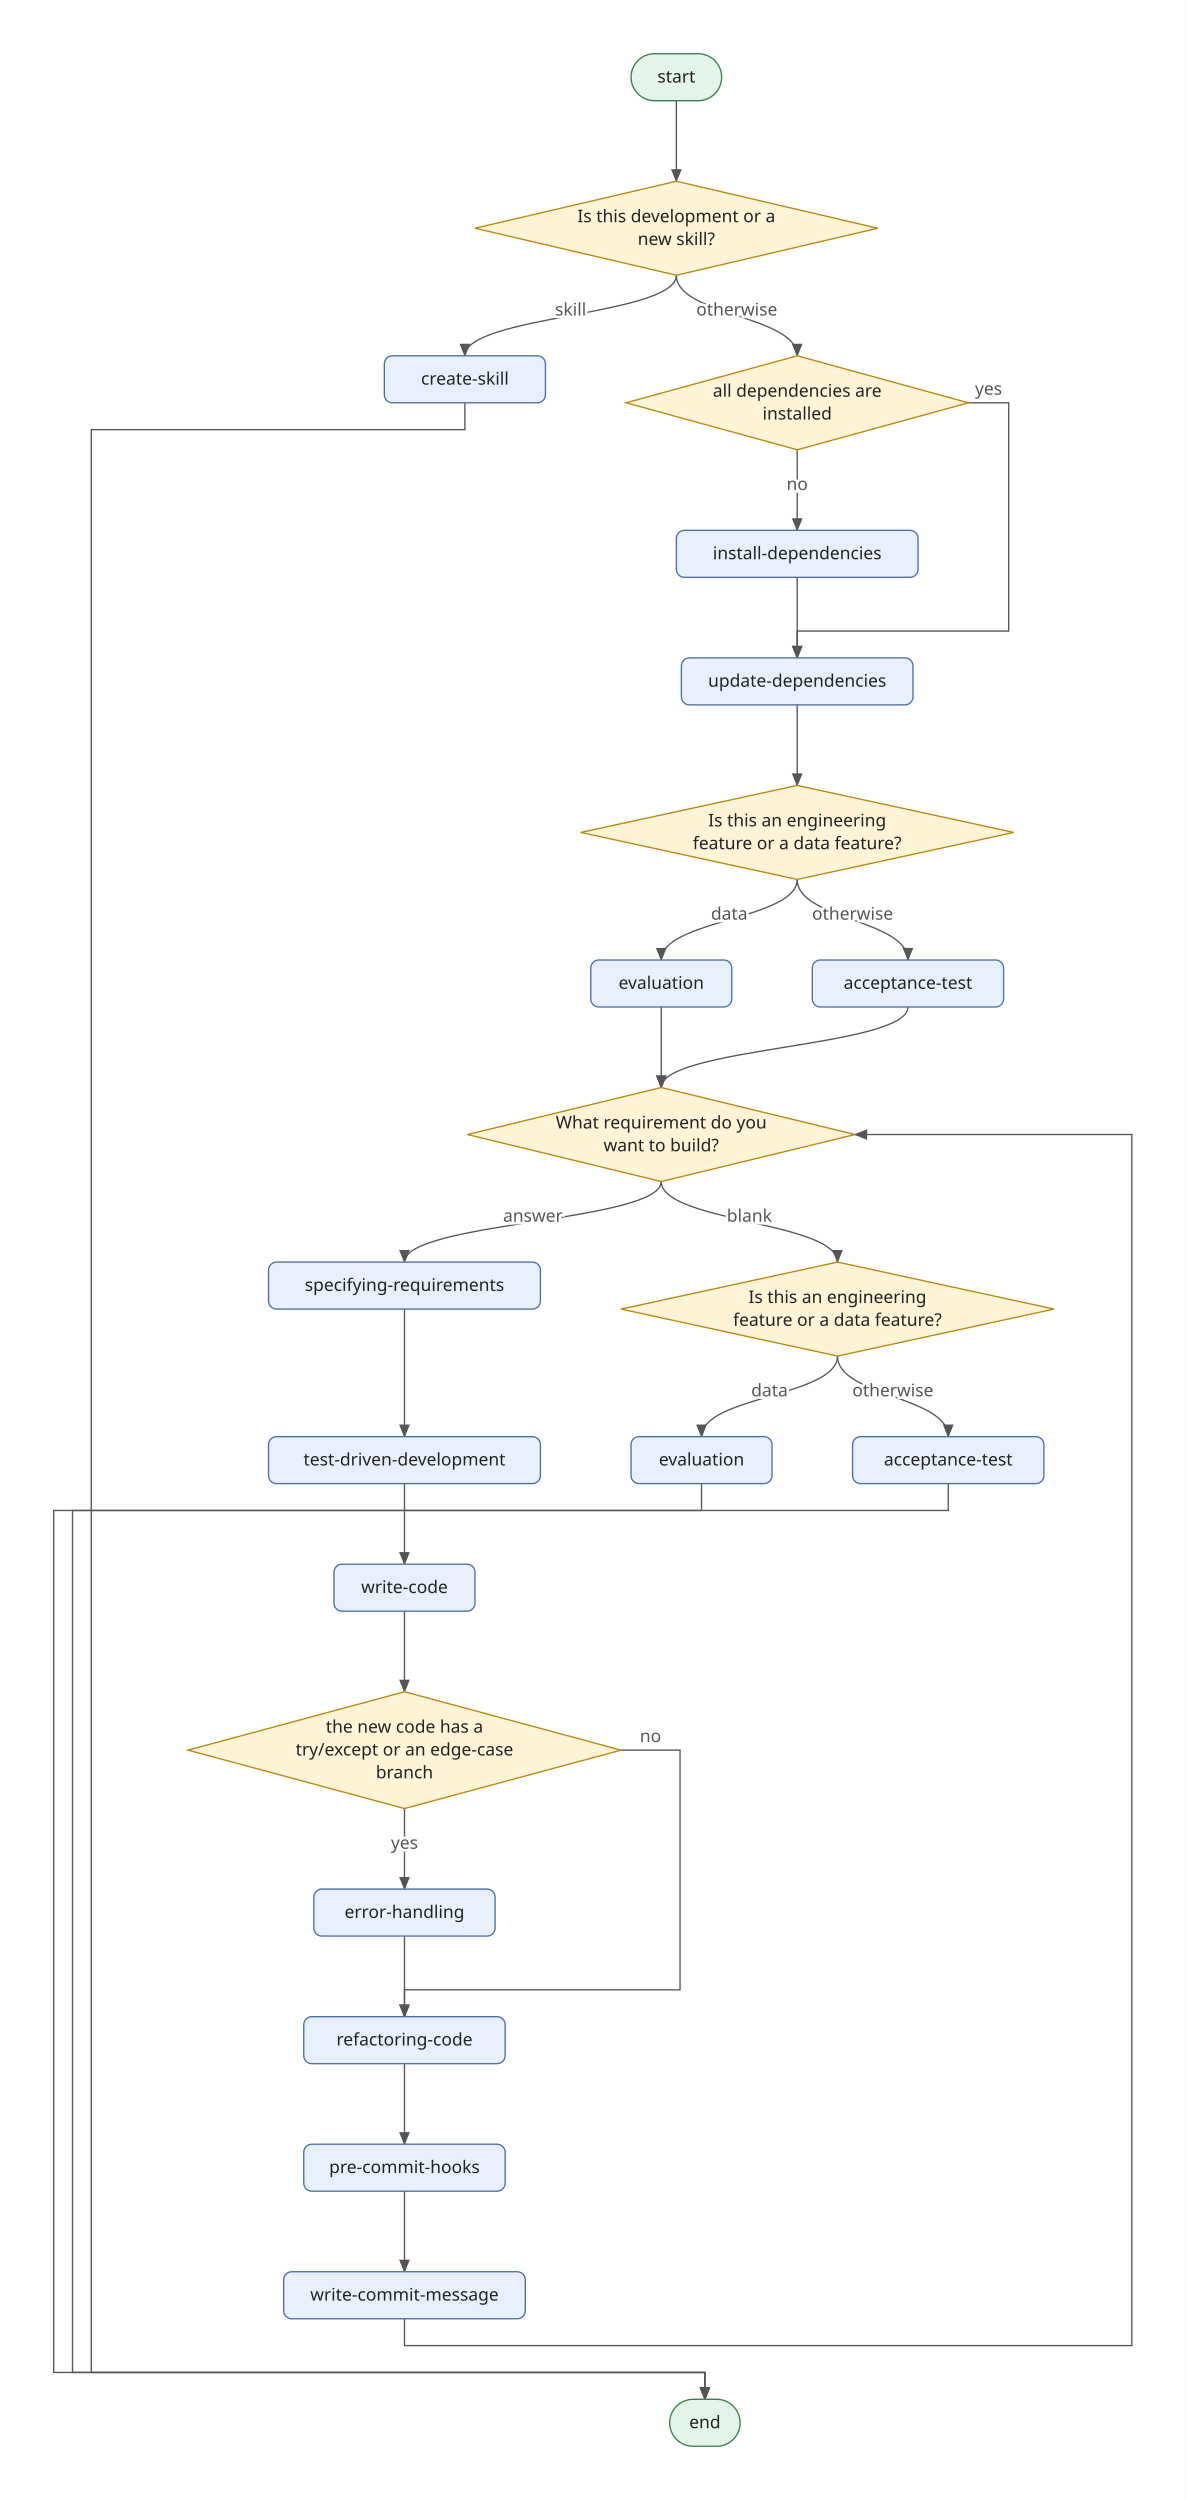
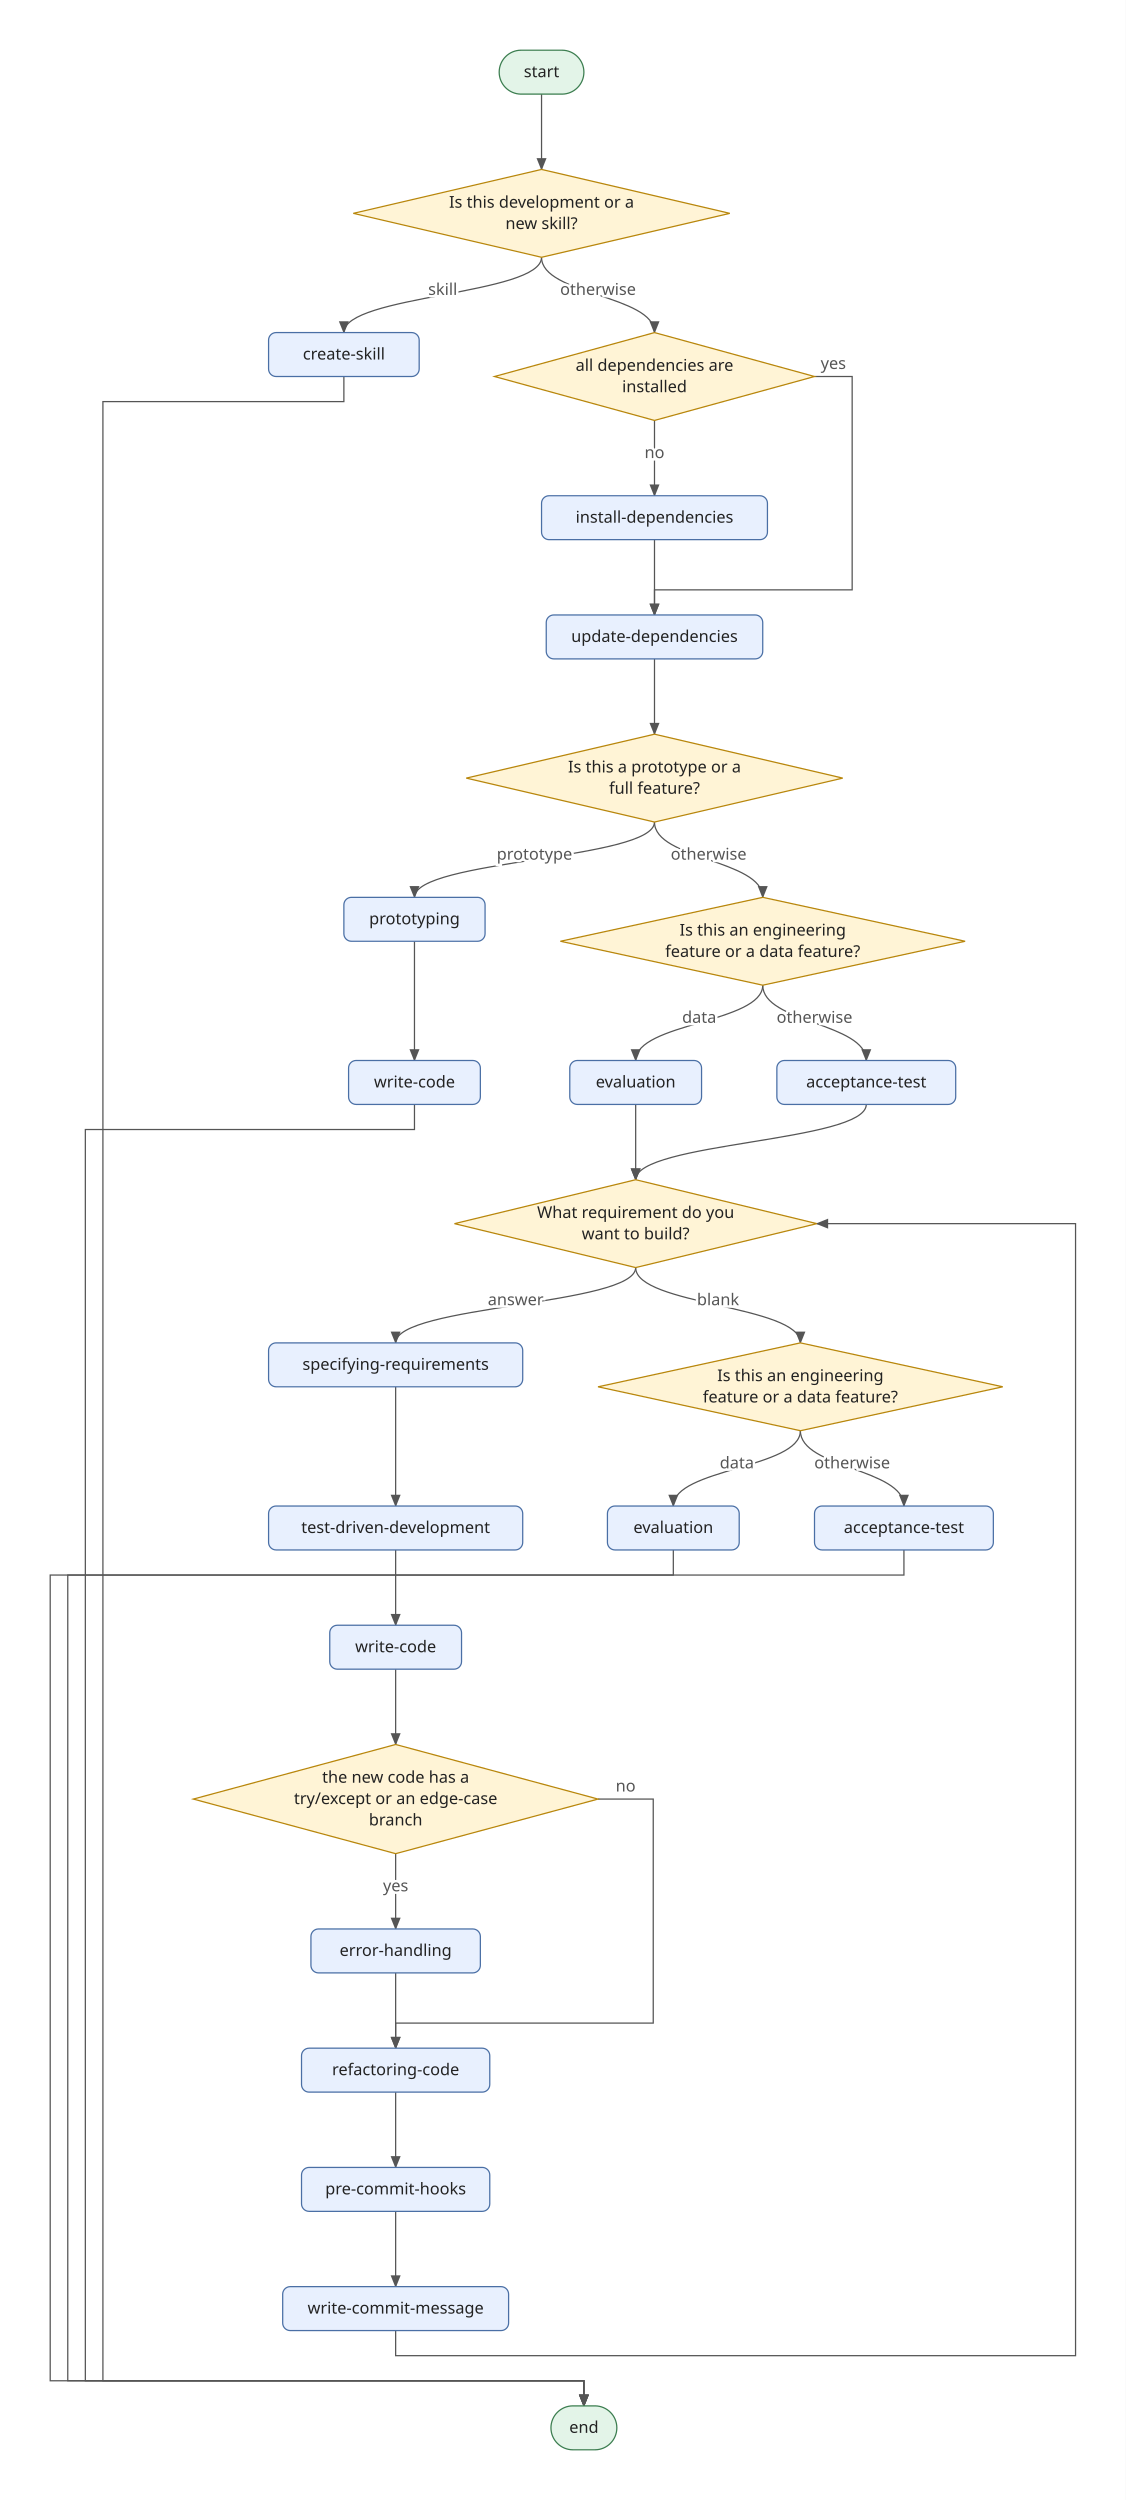
- <svg xmlns="http://www.w3.org/2000/svg" width="883" height="1862" font-family="sans-serif" font-size="13">
+ <svg xmlns="http://www.w3.org/2000/svg" width="897" height="1992" font-family="sans-serif" font-size="13">
  <defs>
    <marker id="arrow" markerWidth="10" markerHeight="8" refX="9" refY="4" orient="auto">
      <path d="M0,0 L10,4 L0,8 z" fill="#555" />
    </marker>
  </defs>
-   <rect width="883" height="1862" fill="white" />
-   <path d="M503.75,75 C503.75,105.0 503.75,105.0 503.75,135" fill="none" stroke="#555" marker-end="url(#arrow)" />
-   <path d="M503.75,205 C503.75,235.0 346.25,235.0 346.25,265" fill="none" stroke="#555" marker-end="url(#arrow)" />
-   <text x="425.0" y="235.0" text-anchor="middle" fill="#555" stroke="white" stroke-width="4" paint-order="stroke">skill</text>
-   <path d="M503.75,205 C503.75,235.0 593.75,235.0 593.75,265" fill="none" stroke="#555" marker-end="url(#arrow)" />
-   <text x="548.75" y="235.0" text-anchor="middle" fill="#555" stroke="white" stroke-width="4" paint-order="stroke">otherwise</text>
-   <path d="M593.75,335 C593.75,365.0 593.75,365.0 593.75,395" fill="none" stroke="#555" marker-end="url(#arrow)" />
-   <text x="593.75" y="365.0" text-anchor="middle" fill="#555" stroke="white" stroke-width="4" paint-order="stroke">no</text>
-   <path d="M593.75,430 C593.75,460.0 593.75,460.0 593.75,490" fill="none" stroke="#555" marker-end="url(#arrow)" />
-   <path d="M721.25,300.0 L751.25,300.0 L751.25,470 L593.75,470 L593.75,490" fill="none" stroke="#555" marker-end="url(#arrow)" />
-   <text x="736.25" y="294.0" text-anchor="middle" fill="#555" stroke="white" stroke-width="4" paint-order="stroke">yes</text>
-   <path d="M593.75,525 C593.75,555.0 593.75,555.0 593.75,585" fill="none" stroke="#555" marker-end="url(#arrow)" />
-   <path d="M593.75,655 C593.75,685.0 492.5,685.0 492.5,715" fill="none" stroke="#555" marker-end="url(#arrow)" />
-   <text x="543.125" y="685.0" text-anchor="middle" fill="#555" stroke="white" stroke-width="4" paint-order="stroke">data</text>
-   <path d="M593.75,655 C593.75,685.0 676.25,685.0 676.25,715" fill="none" stroke="#555" marker-end="url(#arrow)" />
-   <text x="635.0" y="685.0" text-anchor="middle" fill="#555" stroke="white" stroke-width="4" paint-order="stroke">otherwise</text>
-   <path d="M492.5,750 C492.5,780.0 492.5,780.0 492.5,810" fill="none" stroke="#555" marker-end="url(#arrow)" />
-   <path d="M676.25,750 C676.25,780.0 492.5,780.0 492.5,810" fill="none" stroke="#555" marker-end="url(#arrow)" />
-   <path d="M492.5,880 C492.5,910.0 301.25,910.0 301.25,940" fill="none" stroke="#555" marker-end="url(#arrow)" />
-   <text x="396.875" y="910.0" text-anchor="middle" fill="#555" stroke="white" stroke-width="4" paint-order="stroke">answer</text>
-   <path d="M301.25,975 C301.25,1022.5 301.25,1022.5 301.25,1070" fill="none" stroke="#555" marker-end="url(#arrow)" />
-   <path d="M301.25,1105 C301.25,1135.0 301.25,1135.0 301.25,1165" fill="none" stroke="#555" marker-end="url(#arrow)" />
-   <path d="M301.25,1200 C301.25,1230.0 301.25,1230.0 301.25,1260" fill="none" stroke="#555" marker-end="url(#arrow)" />
-   <path d="M301.25,1347 C301.25,1377.0 301.25,1377.0 301.25,1407" fill="none" stroke="#555" marker-end="url(#arrow)" />
-   <text x="301.25" y="1377.0" text-anchor="middle" fill="#555" stroke="white" stroke-width="4" paint-order="stroke">yes</text>
-   <path d="M301.25,1442 C301.25,1472.0 301.25,1472.0 301.25,1502" fill="none" stroke="#555" marker-end="url(#arrow)" />
-   <path d="M462.5,1303.5 L506.5,1303.5 L506.5,1482 L301.25,1482 L301.25,1502" fill="none" stroke="#555" marker-end="url(#arrow)" />
-   <text x="484.5" y="1297.5" text-anchor="middle" fill="#555" stroke="white" stroke-width="4" paint-order="stroke">no</text>
-   <path d="M301.25,1537 C301.25,1567.0 301.25,1567.0 301.25,1597" fill="none" stroke="#555" marker-end="url(#arrow)" />
-   <path d="M301.25,1632 C301.25,1662.0 301.25,1662.0 301.25,1692" fill="none" stroke="#555" marker-end="url(#arrow)" />
-   <path d="M301.25,1727 L301.25,1747 L843.0,1747 L843.0,845.0 L636.875,845.0" fill="none" stroke="#555" marker-end="url(#arrow)" />
-   <path d="M492.5,880 C492.5,910.0 623.75,910.0 623.75,940" fill="none" stroke="#555" marker-end="url(#arrow)" />
-   <text x="558.125" y="910.0" text-anchor="middle" fill="#555" stroke="white" stroke-width="4" paint-order="stroke">blank</text>
-   <path d="M623.75,1010 C623.75,1040.0 522.5,1040.0 522.5,1070" fill="none" stroke="#555" marker-end="url(#arrow)" />
-   <text x="573.125" y="1040.0" text-anchor="middle" fill="#555" stroke="white" stroke-width="4" paint-order="stroke">data</text>
-   <path d="M623.75,1010 C623.75,1040.0 706.25,1040.0 706.25,1070" fill="none" stroke="#555" marker-end="url(#arrow)" />
-   <text x="665.0" y="1040.0" text-anchor="middle" fill="#555" stroke="white" stroke-width="4" paint-order="stroke">otherwise</text>
-   <path d="M346.25,300 L346.25,320 L68.0,320 L68.0,1767 L525.0,1767 L525.0,1787" fill="none" stroke="#555" marker-end="url(#arrow)" />
-   <path d="M522.5,1105 L522.5,1125 L54.0,1125 L54.0,1767 L525.0,1767 L525.0,1787" fill="none" stroke="#555" marker-end="url(#arrow)" />
-   <path d="M706.25,1105 L706.25,1125 L40.0,1125 L40.0,1767 L525.0,1767 L525.0,1787" fill="none" stroke="#555" marker-end="url(#arrow)" />
-   <rect x="470.0" y="40.0" width="67.5" height="35" rx="17.5" fill="#e3f4e8" stroke="#3b7d4f" />
-   <text x="503.75" y="61.5" text-anchor="middle" fill="#222">start</text>
-   <polygon points="503.75,135.0 653.75,170.0 503.75,205.0 353.75,170.0" fill="#fff4d6" stroke="#b8860b" />
-   <text x="503.75" y="165.5" text-anchor="middle" fill="#222">Is this development or a</text>
-   <text x="503.75" y="182.5" text-anchor="middle" fill="#222">new skill?</text>
-   <rect x="286.25" y="265.0" width="120.0" height="35" rx="6" fill="#e8f0fe" stroke="#4a6fa5" />
-   <text x="346.25" y="286.5" text-anchor="middle" fill="#222">create-skill</text>
-   <polygon points="593.75,265.0 721.25,300.0 593.75,335.0 466.25,300.0" fill="#fff4d6" stroke="#b8860b" />
-   <text x="593.75" y="295.5" text-anchor="middle" fill="#222">all dependencies are</text>
-   <text x="593.75" y="312.5" text-anchor="middle" fill="#222">installed</text>
-   <rect x="503.75" y="395.0" width="180.0" height="35" rx="6" fill="#e8f0fe" stroke="#4a6fa5" />
-   <text x="593.75" y="416.5" text-anchor="middle" fill="#222">install-dependencies</text>
-   <rect x="507.5" y="490.0" width="172.5" height="35" rx="6" fill="#e8f0fe" stroke="#4a6fa5" />
-   <text x="593.75" y="511.5" text-anchor="middle" fill="#222">update-dependencies</text>
-   <polygon points="593.75,585.0 755.0,620.0 593.75,655.0 432.5,620.0" fill="#fff4d6" stroke="#b8860b" />
-   <text x="593.75" y="615.5" text-anchor="middle" fill="#222">Is this an engineering</text>
-   <text x="593.75" y="632.5" text-anchor="middle" fill="#222">feature or a data feature?</text>
-   <rect x="440.0" y="715.0" width="105.0" height="35" rx="6" fill="#e8f0fe" stroke="#4a6fa5" />
-   <text x="492.5" y="736.5" text-anchor="middle" fill="#222">evaluation</text>
-   <rect x="605.0" y="715.0" width="142.5" height="35" rx="6" fill="#e8f0fe" stroke="#4a6fa5" />
-   <text x="676.25" y="736.5" text-anchor="middle" fill="#222">acceptance-test</text>
-   <polygon points="492.5,810.0 636.875,845.0 492.5,880.0 348.125,845.0" fill="#fff4d6" stroke="#b8860b" />
-   <text x="492.5" y="840.5" text-anchor="middle" fill="#222">What requirement do you</text>
-   <text x="492.5" y="857.5" text-anchor="middle" fill="#222">want to build?</text>
-   <rect x="200.0" y="940.0" width="202.5" height="35" rx="6" fill="#e8f0fe" stroke="#4a6fa5" />
-   <text x="301.25" y="961.5" text-anchor="middle" fill="#222">specifying-requirements</text>
-   <rect x="200.0" y="1070.0" width="202.5" height="35" rx="6" fill="#e8f0fe" stroke="#4a6fa5" />
-   <text x="301.25" y="1091.5" text-anchor="middle" fill="#222">test-driven-development</text>
-   <rect x="248.75" y="1165.0" width="105.0" height="35" rx="6" fill="#e8f0fe" stroke="#4a6fa5" />
-   <text x="301.25" y="1186.5" text-anchor="middle" fill="#222">write-code</text>
-   <polygon points="301.25,1260.0 462.5,1303.5 301.25,1347.0 140.0,1303.5" fill="#fff4d6" stroke="#b8860b" />
-   <text x="301.25" y="1290.5" text-anchor="middle" fill="#222">the new code has a</text>
-   <text x="301.25" y="1307.5" text-anchor="middle" fill="#222">try/except or an edge-case</text>
-   <text x="301.25" y="1324.5" text-anchor="middle" fill="#222">branch</text>
-   <rect x="233.75" y="1407.0" width="135.0" height="35" rx="6" fill="#e8f0fe" stroke="#4a6fa5" />
-   <text x="301.25" y="1428.5" text-anchor="middle" fill="#222">error-handling</text>
-   <rect x="226.25" y="1502.0" width="150.0" height="35" rx="6" fill="#e8f0fe" stroke="#4a6fa5" />
-   <text x="301.25" y="1523.5" text-anchor="middle" fill="#222">refactoring-code</text>
-   <rect x="226.25" y="1597.0" width="150.0" height="35" rx="6" fill="#e8f0fe" stroke="#4a6fa5" />
-   <text x="301.25" y="1618.5" text-anchor="middle" fill="#222">pre-commit-hooks</text>
-   <rect x="211.25" y="1692.0" width="180.0" height="35" rx="6" fill="#e8f0fe" stroke="#4a6fa5" />
-   <text x="301.25" y="1713.5" text-anchor="middle" fill="#222">write-commit-message</text>
-   <polygon points="623.75,940.0 785.0,975.0 623.75,1010.0 462.5,975.0" fill="#fff4d6" stroke="#b8860b" />
-   <text x="623.75" y="970.5" text-anchor="middle" fill="#222">Is this an engineering</text>
-   <text x="623.75" y="987.5" text-anchor="middle" fill="#222">feature or a data feature?</text>
-   <rect x="470.0" y="1070.0" width="105.0" height="35" rx="6" fill="#e8f0fe" stroke="#4a6fa5" />
-   <text x="522.5" y="1091.5" text-anchor="middle" fill="#222">evaluation</text>
-   <rect x="635.0" y="1070.0" width="142.5" height="35" rx="6" fill="#e8f0fe" stroke="#4a6fa5" />
-   <text x="706.25" y="1091.5" text-anchor="middle" fill="#222">acceptance-test</text>
-   <rect x="498.75" y="1787.0" width="52.5" height="35" rx="17.5" fill="#e3f4e8" stroke="#3b7d4f" />
-   <text x="525.0" y="1808.5" text-anchor="middle" fill="#222">end</text>
+   <rect width="897" height="1992" fill="white" />
+   <path d="M431.5,75 C431.5,105.0 431.5,105.0 431.5,135" fill="none" stroke="#555" marker-end="url(#arrow)" />
+   <path d="M431.5,205 C431.5,235.0 274.0,235.0 274.0,265" fill="none" stroke="#555" marker-end="url(#arrow)" />
+   <text x="352.75" y="235.0" text-anchor="middle" fill="#555" stroke="white" stroke-width="4" paint-order="stroke">skill</text>
+   <path d="M431.5,205 C431.5,235.0 521.5,235.0 521.5,265" fill="none" stroke="#555" marker-end="url(#arrow)" />
+   <text x="476.5" y="235.0" text-anchor="middle" fill="#555" stroke="white" stroke-width="4" paint-order="stroke">otherwise</text>
+   <path d="M521.5,335 C521.5,365.0 521.5,365.0 521.5,395" fill="none" stroke="#555" marker-end="url(#arrow)" />
+   <text x="521.5" y="365.0" text-anchor="middle" fill="#555" stroke="white" stroke-width="4" paint-order="stroke">no</text>
+   <path d="M521.5,430 C521.5,460.0 521.5,460.0 521.5,490" fill="none" stroke="#555" marker-end="url(#arrow)" />
+   <path d="M649.0,300.0 L679.0,300.0 L679.0,470 L521.5,470 L521.5,490" fill="none" stroke="#555" marker-end="url(#arrow)" />
+   <text x="664.0" y="294.0" text-anchor="middle" fill="#555" stroke="white" stroke-width="4" paint-order="stroke">yes</text>
+   <path d="M521.5,525 C521.5,555.0 521.5,555.0 521.5,585" fill="none" stroke="#555" marker-end="url(#arrow)" />
+   <path d="M521.5,655 C521.5,685.0 330.25,685.0 330.25,715" fill="none" stroke="#555" marker-end="url(#arrow)" />
+   <text x="425.875" y="685.0" text-anchor="middle" fill="#555" stroke="white" stroke-width="4" paint-order="stroke">prototype</text>
+   <path d="M330.25,750 C330.25,797.5 330.25,797.5 330.25,845" fill="none" stroke="#555" marker-end="url(#arrow)" />
+   <path d="M521.5,655 C521.5,685.0 607.75,685.0 607.75,715" fill="none" stroke="#555" marker-end="url(#arrow)" />
+   <text x="564.625" y="685.0" text-anchor="middle" fill="#555" stroke="white" stroke-width="4" paint-order="stroke">otherwise</text>
+   <path d="M607.75,785 C607.75,815.0 506.5,815.0 506.5,845" fill="none" stroke="#555" marker-end="url(#arrow)" />
+   <text x="557.125" y="815.0" text-anchor="middle" fill="#555" stroke="white" stroke-width="4" paint-order="stroke">data</text>
+   <path d="M607.75,785 C607.75,815.0 690.25,815.0 690.25,845" fill="none" stroke="#555" marker-end="url(#arrow)" />
+   <text x="649.0" y="815.0" text-anchor="middle" fill="#555" stroke="white" stroke-width="4" paint-order="stroke">otherwise</text>
+   <path d="M506.5,880 C506.5,910.0 506.5,910.0 506.5,940" fill="none" stroke="#555" marker-end="url(#arrow)" />
+   <path d="M690.25,880 C690.25,910.0 506.5,910.0 506.5,940" fill="none" stroke="#555" marker-end="url(#arrow)" />
+   <path d="M506.5,1010 C506.5,1040.0 315.25,1040.0 315.25,1070" fill="none" stroke="#555" marker-end="url(#arrow)" />
+   <text x="410.875" y="1040.0" text-anchor="middle" fill="#555" stroke="white" stroke-width="4" paint-order="stroke">answer</text>
+   <path d="M315.25,1105 C315.25,1152.5 315.25,1152.5 315.25,1200" fill="none" stroke="#555" marker-end="url(#arrow)" />
+   <path d="M315.25,1235 C315.25,1265.0 315.25,1265.0 315.25,1295" fill="none" stroke="#555" marker-end="url(#arrow)" />
+   <path d="M315.25,1330 C315.25,1360.0 315.25,1360.0 315.25,1390" fill="none" stroke="#555" marker-end="url(#arrow)" />
+   <path d="M315.25,1477 C315.25,1507.0 315.25,1507.0 315.25,1537" fill="none" stroke="#555" marker-end="url(#arrow)" />
+   <text x="315.25" y="1507.0" text-anchor="middle" fill="#555" stroke="white" stroke-width="4" paint-order="stroke">yes</text>
+   <path d="M315.25,1572 C315.25,1602.0 315.25,1602.0 315.25,1632" fill="none" stroke="#555" marker-end="url(#arrow)" />
+   <path d="M476.5,1433.5 L520.5,1433.5 L520.5,1612 L315.25,1612 L315.25,1632" fill="none" stroke="#555" marker-end="url(#arrow)" />
+   <text x="498.5" y="1427.5" text-anchor="middle" fill="#555" stroke="white" stroke-width="4" paint-order="stroke">no</text>
+   <path d="M315.25,1667 C315.25,1697.0 315.25,1697.0 315.25,1727" fill="none" stroke="#555" marker-end="url(#arrow)" />
+   <path d="M315.25,1762 C315.25,1792.0 315.25,1792.0 315.25,1822" fill="none" stroke="#555" marker-end="url(#arrow)" />
+   <path d="M315.25,1857 L315.25,1877 L857.0,1877 L857.0,975.0 L650.875,975.0" fill="none" stroke="#555" marker-end="url(#arrow)" />
+   <path d="M506.5,1010 C506.5,1040.0 637.75,1040.0 637.75,1070" fill="none" stroke="#555" marker-end="url(#arrow)" />
+   <text x="572.125" y="1040.0" text-anchor="middle" fill="#555" stroke="white" stroke-width="4" paint-order="stroke">blank</text>
+   <path d="M637.75,1140 C637.75,1170.0 536.5,1170.0 536.5,1200" fill="none" stroke="#555" marker-end="url(#arrow)" />
+   <text x="587.125" y="1170.0" text-anchor="middle" fill="#555" stroke="white" stroke-width="4" paint-order="stroke">data</text>
+   <path d="M637.75,1140 C637.75,1170.0 720.25,1170.0 720.25,1200" fill="none" stroke="#555" marker-end="url(#arrow)" />
+   <text x="679.0" y="1170.0" text-anchor="middle" fill="#555" stroke="white" stroke-width="4" paint-order="stroke">otherwise</text>
+   <path d="M274.0,300 L274.0,320 L82.0,320 L82.0,1897 L465.25,1897 L465.25,1917" fill="none" stroke="#555" marker-end="url(#arrow)" />
+   <path d="M330.25,880 L330.25,900 L68.0,900 L68.0,1897 L465.25,1897 L465.25,1917" fill="none" stroke="#555" marker-end="url(#arrow)" />
+   <path d="M536.5,1235 L536.5,1255 L54.0,1255 L54.0,1897 L465.25,1897 L465.25,1917" fill="none" stroke="#555" marker-end="url(#arrow)" />
+   <path d="M720.25,1235 L720.25,1255 L40.0,1255 L40.0,1897 L465.25,1897 L465.25,1917" fill="none" stroke="#555" marker-end="url(#arrow)" />
+   <rect x="397.75" y="40.0" width="67.5" height="35" rx="17.5" fill="#e3f4e8" stroke="#3b7d4f" />
+   <text x="431.5" y="61.5" text-anchor="middle" fill="#222">start</text>
+   <polygon points="431.5,135.0 581.5,170.0 431.5,205.0 281.5,170.0" fill="#fff4d6" stroke="#b8860b" />
+   <text x="431.5" y="165.5" text-anchor="middle" fill="#222">Is this development or a</text>
+   <text x="431.5" y="182.5" text-anchor="middle" fill="#222">new skill?</text>
+   <rect x="214.0" y="265.0" width="120.0" height="35" rx="6" fill="#e8f0fe" stroke="#4a6fa5" />
+   <text x="274.0" y="286.5" text-anchor="middle" fill="#222">create-skill</text>
+   <polygon points="521.5,265.0 649.0,300.0 521.5,335.0 394.0,300.0" fill="#fff4d6" stroke="#b8860b" />
+   <text x="521.5" y="295.5" text-anchor="middle" fill="#222">all dependencies are</text>
+   <text x="521.5" y="312.5" text-anchor="middle" fill="#222">installed</text>
+   <rect x="431.5" y="395.0" width="180.0" height="35" rx="6" fill="#e8f0fe" stroke="#4a6fa5" />
+   <text x="521.5" y="416.5" text-anchor="middle" fill="#222">install-dependencies</text>
+   <rect x="435.25" y="490.0" width="172.5" height="35" rx="6" fill="#e8f0fe" stroke="#4a6fa5" />
+   <text x="521.5" y="511.5" text-anchor="middle" fill="#222">update-dependencies</text>
+   <polygon points="521.5,585.0 671.5,620.0 521.5,655.0 371.5,620.0" fill="#fff4d6" stroke="#b8860b" />
+   <text x="521.5" y="615.5" text-anchor="middle" fill="#222">Is this a prototype or a</text>
+   <text x="521.5" y="632.5" text-anchor="middle" fill="#222">full feature?</text>
+   <rect x="274.0" y="715.0" width="112.5" height="35" rx="6" fill="#e8f0fe" stroke="#4a6fa5" />
+   <text x="330.25" y="736.5" text-anchor="middle" fill="#222">prototyping</text>
+   <rect x="277.75" y="845.0" width="105.0" height="35" rx="6" fill="#e8f0fe" stroke="#4a6fa5" />
+   <text x="330.25" y="866.5" text-anchor="middle" fill="#222">write-code</text>
+   <polygon points="607.75,715.0 769.0,750.0 607.75,785.0 446.5,750.0" fill="#fff4d6" stroke="#b8860b" />
+   <text x="607.75" y="745.5" text-anchor="middle" fill="#222">Is this an engineering</text>
+   <text x="607.75" y="762.5" text-anchor="middle" fill="#222">feature or a data feature?</text>
+   <rect x="454.0" y="845.0" width="105.0" height="35" rx="6" fill="#e8f0fe" stroke="#4a6fa5" />
+   <text x="506.5" y="866.5" text-anchor="middle" fill="#222">evaluation</text>
+   <rect x="619.0" y="845.0" width="142.5" height="35" rx="6" fill="#e8f0fe" stroke="#4a6fa5" />
+   <text x="690.25" y="866.5" text-anchor="middle" fill="#222">acceptance-test</text>
+   <polygon points="506.5,940.0 650.875,975.0 506.5,1010.0 362.125,975.0" fill="#fff4d6" stroke="#b8860b" />
+   <text x="506.5" y="970.5" text-anchor="middle" fill="#222">What requirement do you</text>
+   <text x="506.5" y="987.5" text-anchor="middle" fill="#222">want to build?</text>
+   <rect x="214.0" y="1070.0" width="202.5" height="35" rx="6" fill="#e8f0fe" stroke="#4a6fa5" />
+   <text x="315.25" y="1091.5" text-anchor="middle" fill="#222">specifying-requirements</text>
+   <rect x="214.0" y="1200.0" width="202.5" height="35" rx="6" fill="#e8f0fe" stroke="#4a6fa5" />
+   <text x="315.25" y="1221.5" text-anchor="middle" fill="#222">test-driven-development</text>
+   <rect x="262.75" y="1295.0" width="105.0" height="35" rx="6" fill="#e8f0fe" stroke="#4a6fa5" />
+   <text x="315.25" y="1316.5" text-anchor="middle" fill="#222">write-code</text>
+   <polygon points="315.25,1390.0 476.5,1433.5 315.25,1477.0 154.0,1433.5" fill="#fff4d6" stroke="#b8860b" />
+   <text x="315.25" y="1420.5" text-anchor="middle" fill="#222">the new code has a</text>
+   <text x="315.25" y="1437.5" text-anchor="middle" fill="#222">try/except or an edge-case</text>
+   <text x="315.25" y="1454.5" text-anchor="middle" fill="#222">branch</text>
+   <rect x="247.75" y="1537.0" width="135.0" height="35" rx="6" fill="#e8f0fe" stroke="#4a6fa5" />
+   <text x="315.25" y="1558.5" text-anchor="middle" fill="#222">error-handling</text>
+   <rect x="240.25" y="1632.0" width="150.0" height="35" rx="6" fill="#e8f0fe" stroke="#4a6fa5" />
+   <text x="315.25" y="1653.5" text-anchor="middle" fill="#222">refactoring-code</text>
+   <rect x="240.25" y="1727.0" width="150.0" height="35" rx="6" fill="#e8f0fe" stroke="#4a6fa5" />
+   <text x="315.25" y="1748.5" text-anchor="middle" fill="#222">pre-commit-hooks</text>
+   <rect x="225.25" y="1822.0" width="180.0" height="35" rx="6" fill="#e8f0fe" stroke="#4a6fa5" />
+   <text x="315.25" y="1843.5" text-anchor="middle" fill="#222">write-commit-message</text>
+   <polygon points="637.75,1070.0 799.0,1105.0 637.75,1140.0 476.5,1105.0" fill="#fff4d6" stroke="#b8860b" />
+   <text x="637.75" y="1100.5" text-anchor="middle" fill="#222">Is this an engineering</text>
+   <text x="637.75" y="1117.5" text-anchor="middle" fill="#222">feature or a data feature?</text>
+   <rect x="484.0" y="1200.0" width="105.0" height="35" rx="6" fill="#e8f0fe" stroke="#4a6fa5" />
+   <text x="536.5" y="1221.5" text-anchor="middle" fill="#222">evaluation</text>
+   <rect x="649.0" y="1200.0" width="142.5" height="35" rx="6" fill="#e8f0fe" stroke="#4a6fa5" />
+   <text x="720.25" y="1221.5" text-anchor="middle" fill="#222">acceptance-test</text>
+   <rect x="439.0" y="1917.0" width="52.5" height="35" rx="17.5" fill="#e3f4e8" stroke="#3b7d4f" />
+   <text x="465.25" y="1938.5" text-anchor="middle" fill="#222">end</text>
</svg>
